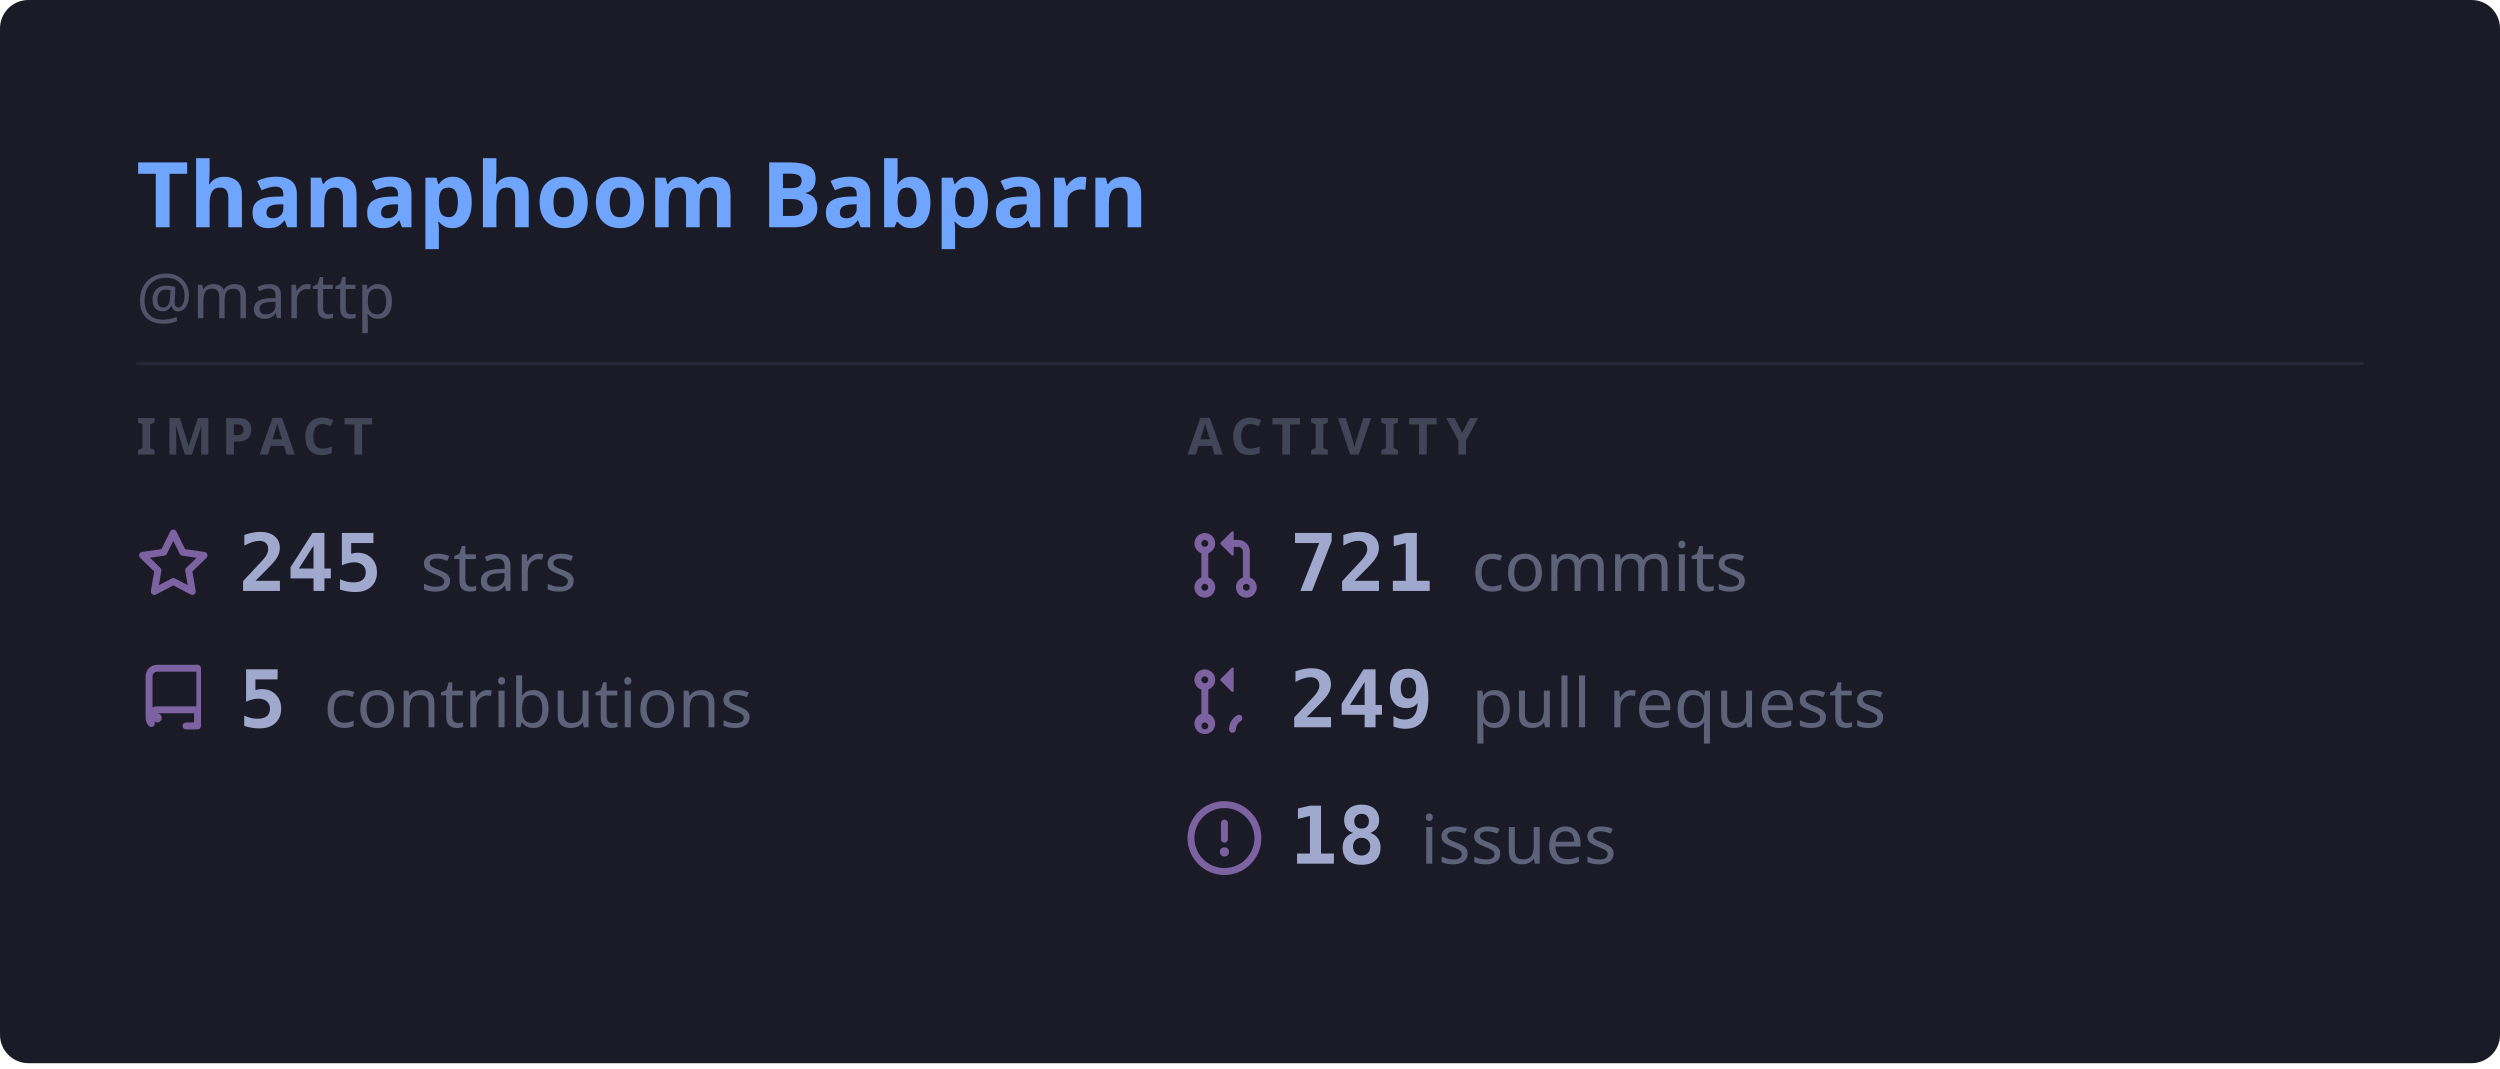
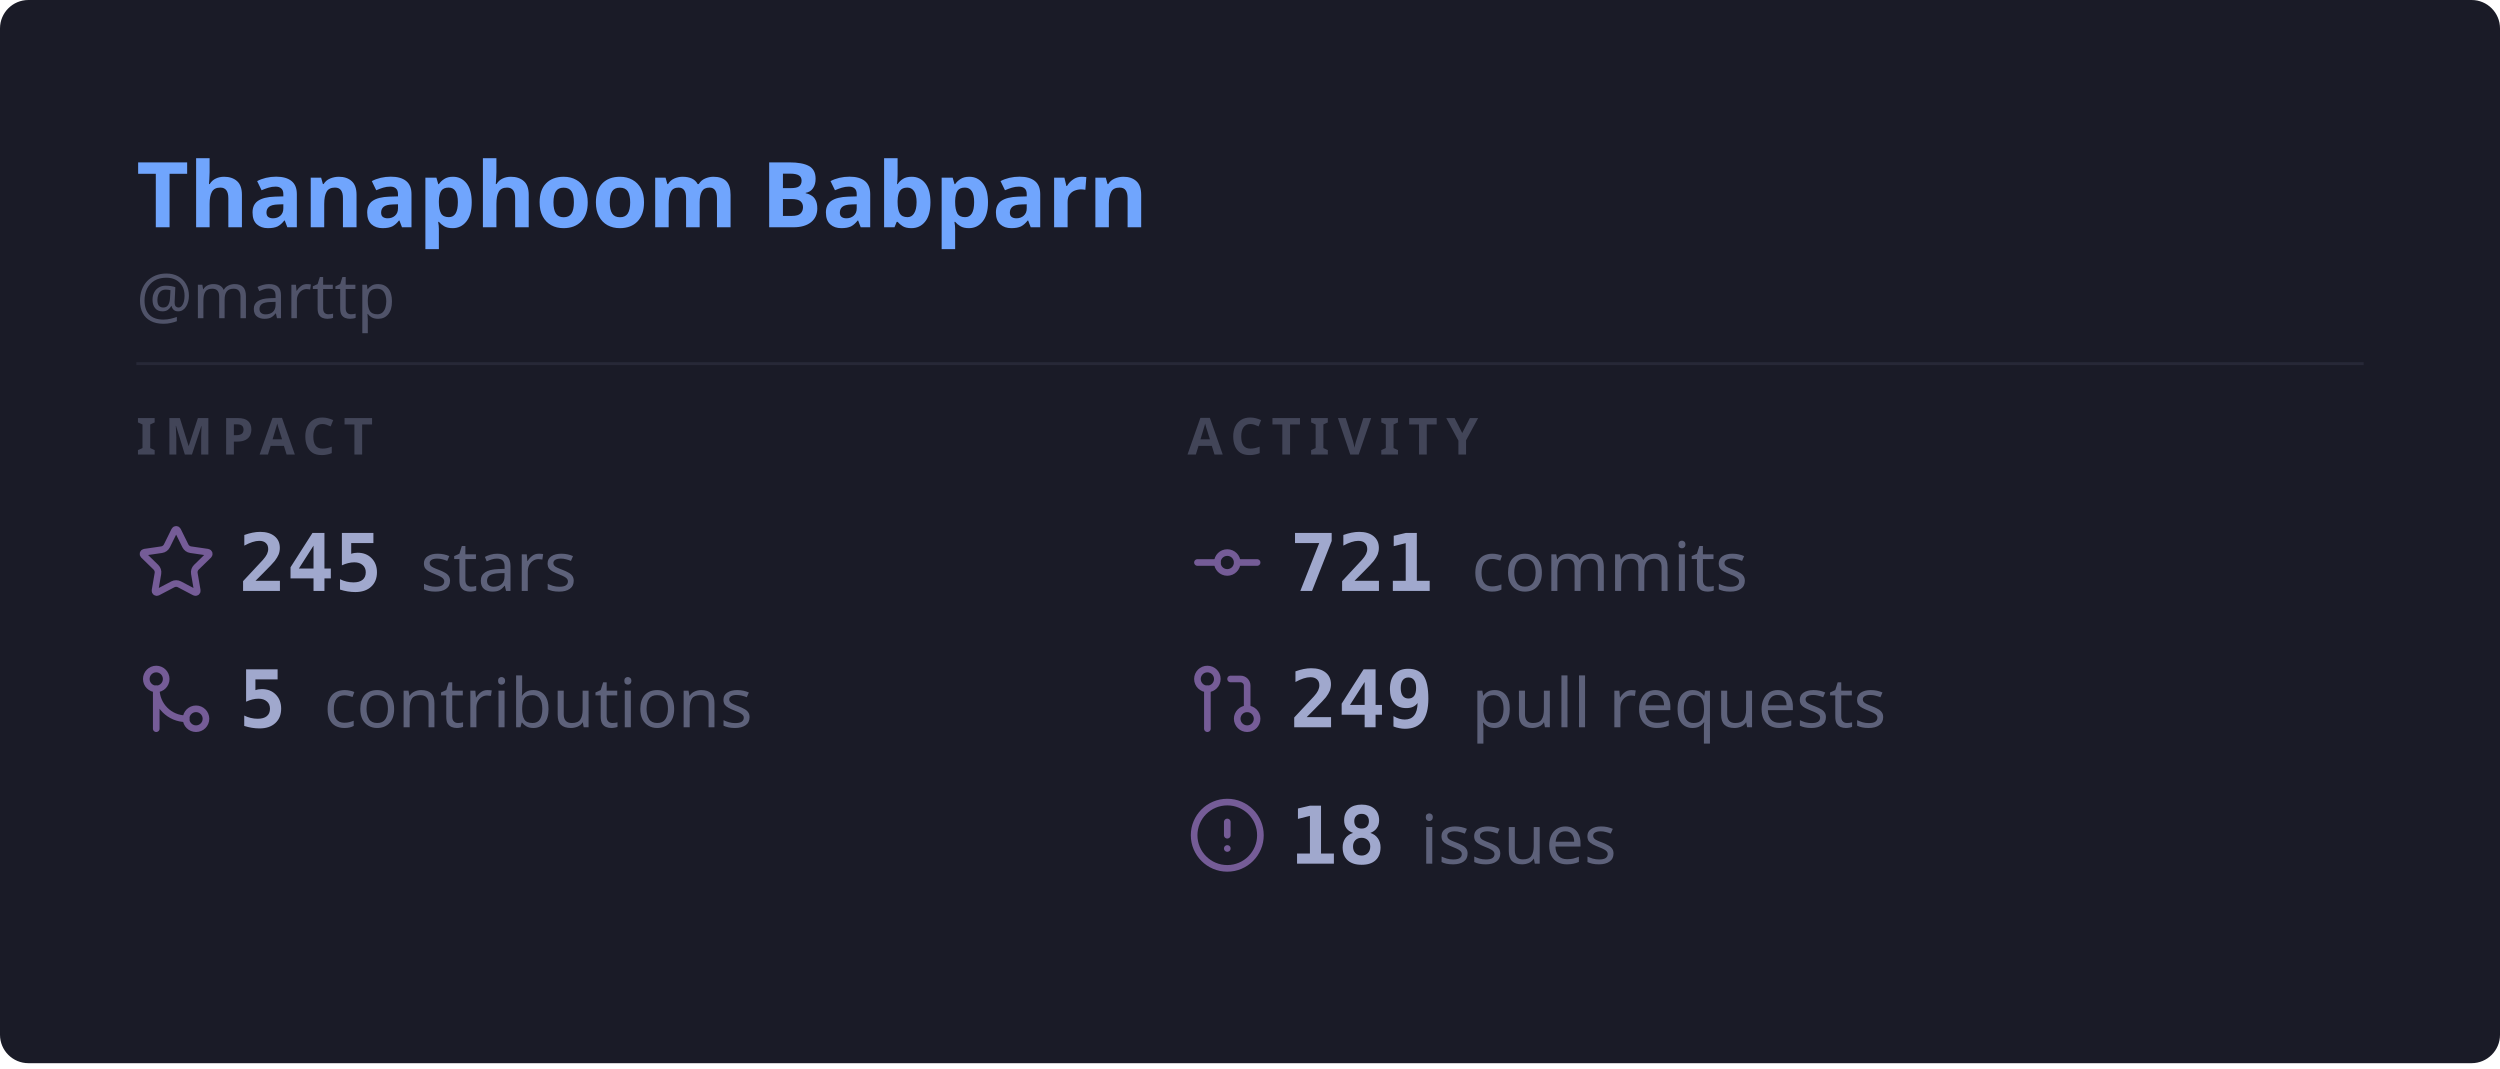
<svg xmlns="http://www.w3.org/2000/svg" width="440" height="188" viewBox="0 0 440 188" role="img">
  <rect x="0.5" y="0.5" width="439" height="99%" rx="4.5" fill="#1a1b27" stroke="#1a1b27" />
  <text x="24" y="40" font-size="16" font-weight="600" font-family="'Segoe UI', Ubuntu, Sans-Serif" fill="#70a5fd">Thanaphoom Babparn</text>
  <text x="24" y="56" font-size="11" font-family="'Segoe UI', Ubuntu, Sans-Serif" fill="#a0a8cd" opacity="0.4">@marttp</text>
  <line x1="24" y1="64" x2="416" y2="64" stroke="#a0a8cd" stroke-width="0.5" opacity="0.1" />
  <text x="24" y="80" font-size="9" font-weight="700" font-family="'Segoe UI', Ubuntu, Sans-Serif" fill="#a0a8cd" opacity="0.3" letter-spacing="1.5">IMPACT</text>
  <text x="209" y="80" font-size="9" font-weight="700" font-family="'Segoe UI', Ubuntu, Sans-Serif" fill="#a0a8cd" opacity="0.3" letter-spacing="1.5">ACTIVITY</text>
-   <svg x="24" y="93" width="13" height="13" viewBox="0 0 16 16" fill="#bf91f3" opacity="0.6">
-     <path fill-rule="evenodd" d="M8 .25a.75.75 0 01.673.418l1.882 3.815 4.21.612a.75.75 0 01.416 1.279l-3.046 2.97.719 4.192a.75.75 0 01-1.088.791L8 12.347l-3.766 1.98a.75.75 0 01-1.088-.79l.72-4.194L.818 6.374a.75.75 0 01.416-1.28l4.21-.611L7.327.668A.75.75 0 018 .25zm0 2.445L6.615 5.5a.75.75 0 01-.564.41l-3.097.45 2.24 2.184a.75.75 0 01.216.664l-.528 3.084 2.769-1.456a.75.75 0 01.698 0l2.77 1.456-.53-3.084a.75.75 0 01.216-.664l2.24-2.183-3.096-.45a.75.75 0 01-.564-.41L8 2.694v.001z" />
+   <svg x="24" y="92" width="14" height="14" viewBox="0 0 24 24" fill="none" stroke="#bf91f3" stroke-width="2" stroke-linecap="round" stroke-linejoin="round" opacity="0.55">
+     <path d="M11.525 2.295a.53.53 0 0 1 .95 0l2.31 4.679a2.123 2.123 0 0 0 1.595 1.16l5.166.756a.53.53 0 0 1 .294.904l-3.736 3.638a2.123 2.123 0 0 0-.611 1.878l.882 5.14a.53.53 0 0 1-.771.56l-4.618-2.428a2.122 2.122 0 0 0-1.973 0L6.396 21.01a.53.53 0 0 1-.77-.56l.881-5.139a2.122 2.122 0 0 0-.611-1.879L2.16 9.795a.53.53 0 0 1 .294-.906l5.165-.755a2.122 2.122 0 0 0 1.597-1.16z" />
  </svg>
  <text x="42" y="104" font-size="14" font-weight="700" font-family="'SF Mono', 'Cascadia Code', 'Consolas', monospace" fill="#a0a8cd">245</text>
  <text x="74" y="104" font-size="12" font-family="'Segoe UI', Ubuntu, Sans-Serif" fill="#a0a8cd" opacity="0.5">stars</text>
-   <svg x="24" y="117" width="13" height="13" viewBox="0 0 16 16" fill="#bf91f3" opacity="0.6">
-     <path fill-rule="evenodd" d="M2 2.5A2.5 2.5 0 014.5 0h8.75a.75.75 0 01.75.75v12.5a.75.75 0 01-.75.75h-2.5a.75.75 0 110-1.5h1.75v-2h-8a1 1 0 00-.714 1.7.75.75 0 01-1.072 1.05A2.495 2.495 0 012 11.5v-9zm10.5-1h-8a1 1 0 00-1 1v6.708A2.486 2.486 0 014.5 9h8.5V1.5zm-8 11a1 1 0 100-2 1 1 0 000 2z" />
+   <svg x="24" y="116" width="14" height="14" viewBox="0 0 24 24" fill="none" stroke="#bf91f3" stroke-width="2" stroke-linecap="round" stroke-linejoin="round" opacity="0.55">
+     <circle cx="18" cy="18" r="3" />
+     <circle cx="6" cy="6" r="3" />
+     <path d="M6 21V9a9 9 0 0 0 9 9" />
  </svg>
  <text x="42" y="128" font-size="14" font-weight="700" font-family="'SF Mono', 'Cascadia Code', 'Consolas', monospace" fill="#a0a8cd">5</text>
  <text x="57" y="128" font-size="12" font-family="'Segoe UI', Ubuntu, Sans-Serif" fill="#a0a8cd" opacity="0.5">contributions</text>
-   <svg x="209" y="93" width="13" height="13" viewBox="0 0 16 16" fill="#bf91f3" opacity="0.6">
-     <path fill-rule="evenodd" d="M1.5 3.25a2.25 2.25 0 113 2.122v5.256a2.251 2.251 0 11-1.5 0V5.372A2.25 2.25 0 011.5 3.25zm5.677-.177L9.573.677A.25.25 0 0110 .854V2.5h1A2.5 2.5 0 0113.5 5v5.628a2.251 2.251 0 11-1.5 0V5a1 1 0 00-1-1h-1v1.646a.25.25 0 01-.427.177L7.177 3.427a.25.25 0 010-.354zM3.75 2.5a.75.75 0 100 1.5.75.75 0 000-1.5zm0 9.5a.75.75 0 100 1.5.75.75 0 000-1.5zm8.25.75a.75.75 0 111.5 0 .75.75 0 01-1.5 0z" />
+   <svg x="209" y="92" width="14" height="14" viewBox="0 0 24 24" fill="none" stroke="#bf91f3" stroke-width="2" stroke-linecap="round" stroke-linejoin="round" opacity="0.55">
+     <circle cx="12" cy="12" r="3" />
+     <line x1="3" x2="9" y1="12" y2="12" />
+     <line x1="15" x2="21" y1="12" y2="12" />
  </svg>
  <text x="227" y="104" font-size="14" font-weight="700" font-family="'SF Mono', 'Cascadia Code', 'Consolas', monospace" fill="#a0a8cd">721</text>
  <text x="259" y="104" font-size="12" font-family="'Segoe UI', Ubuntu, Sans-Serif" fill="#a0a8cd" opacity="0.5">commits</text>
-   <svg x="209" y="117" width="13" height="13" viewBox="0 0 16 16" fill="#bf91f3" opacity="0.6">
-     <path fill-rule="evenodd" d="M7.177 3.073L9.573.677A.25.25 0 0110 .854v4.792a.25.25 0 01-.427.177L7.177 3.427a.25.25 0 010-.354zM3.75 2.5a.75.75 0 100 1.5.75.75 0 000-1.5zm-2.25.75a2.25 2.25 0 113 2.122v5.256a2.251 2.251 0 11-1.5 0V5.372A2.25 2.25 0 011.5 3.25zm10.31 7.939a.75.75 0 00-1.042-.254 3.5 3.5 0 00-1.768 3.044.75.75 0 001.5 0 2 2 0 011.01-1.748.75.75 0 00.254-1.042h-.254zM3.75 12.5a.75.75 0 100 1.5.75.75 0 000-1.5z" />
+   <svg x="209" y="116" width="14" height="14" viewBox="0 0 24 24" fill="none" stroke="#bf91f3" stroke-width="2" stroke-linecap="round" stroke-linejoin="round" opacity="0.55">
+     <circle cx="18" cy="18" r="3" />
+     <circle cx="6" cy="6" r="3" />
+     <path d="M13 6h3a2 2 0 0 1 2 2v7" />
+     <line x1="6" x2="6" y1="9" y2="21" />
  </svg>
  <text x="227" y="128" font-size="14" font-weight="700" font-family="'SF Mono', 'Cascadia Code', 'Consolas', monospace" fill="#a0a8cd">249</text>
  <text x="259" y="128" font-size="12" font-family="'Segoe UI', Ubuntu, Sans-Serif" fill="#a0a8cd" opacity="0.5">pull requests</text>
-   <svg x="209" y="141" width="13" height="13" viewBox="0 0 16 16" fill="#bf91f3" opacity="0.6">
-     <path fill-rule="evenodd" d="M8 1.5a6.5 6.5 0 100 13 6.5 6.5 0 000-13zM0 8a8 8 0 1116 0A8 8 0 010 8zm9 3a1 1 0 11-2 0 1 1 0 012 0zm-.25-6.25a.75.75 0 00-1.5 0v3.5a.75.75 0 001.5 0v-3.5z" />
+   <svg x="209" y="140" width="14" height="14" viewBox="0 0 24 24" fill="none" stroke="#bf91f3" stroke-width="2" stroke-linecap="round" stroke-linejoin="round" opacity="0.55">
+     <circle cx="12" cy="12" r="10" />
+     <line x1="12" x2="12" y1="8" y2="12" />
+     <line x1="12" x2="12.01" y1="16" y2="16" />
  </svg>
  <text x="227" y="152" font-size="14" font-weight="700" font-family="'SF Mono', 'Cascadia Code', 'Consolas', monospace" fill="#a0a8cd">18</text>
  <text x="250" y="152" font-size="12" font-family="'Segoe UI', Ubuntu, Sans-Serif" fill="#a0a8cd" opacity="0.5">issues</text>
</svg>
